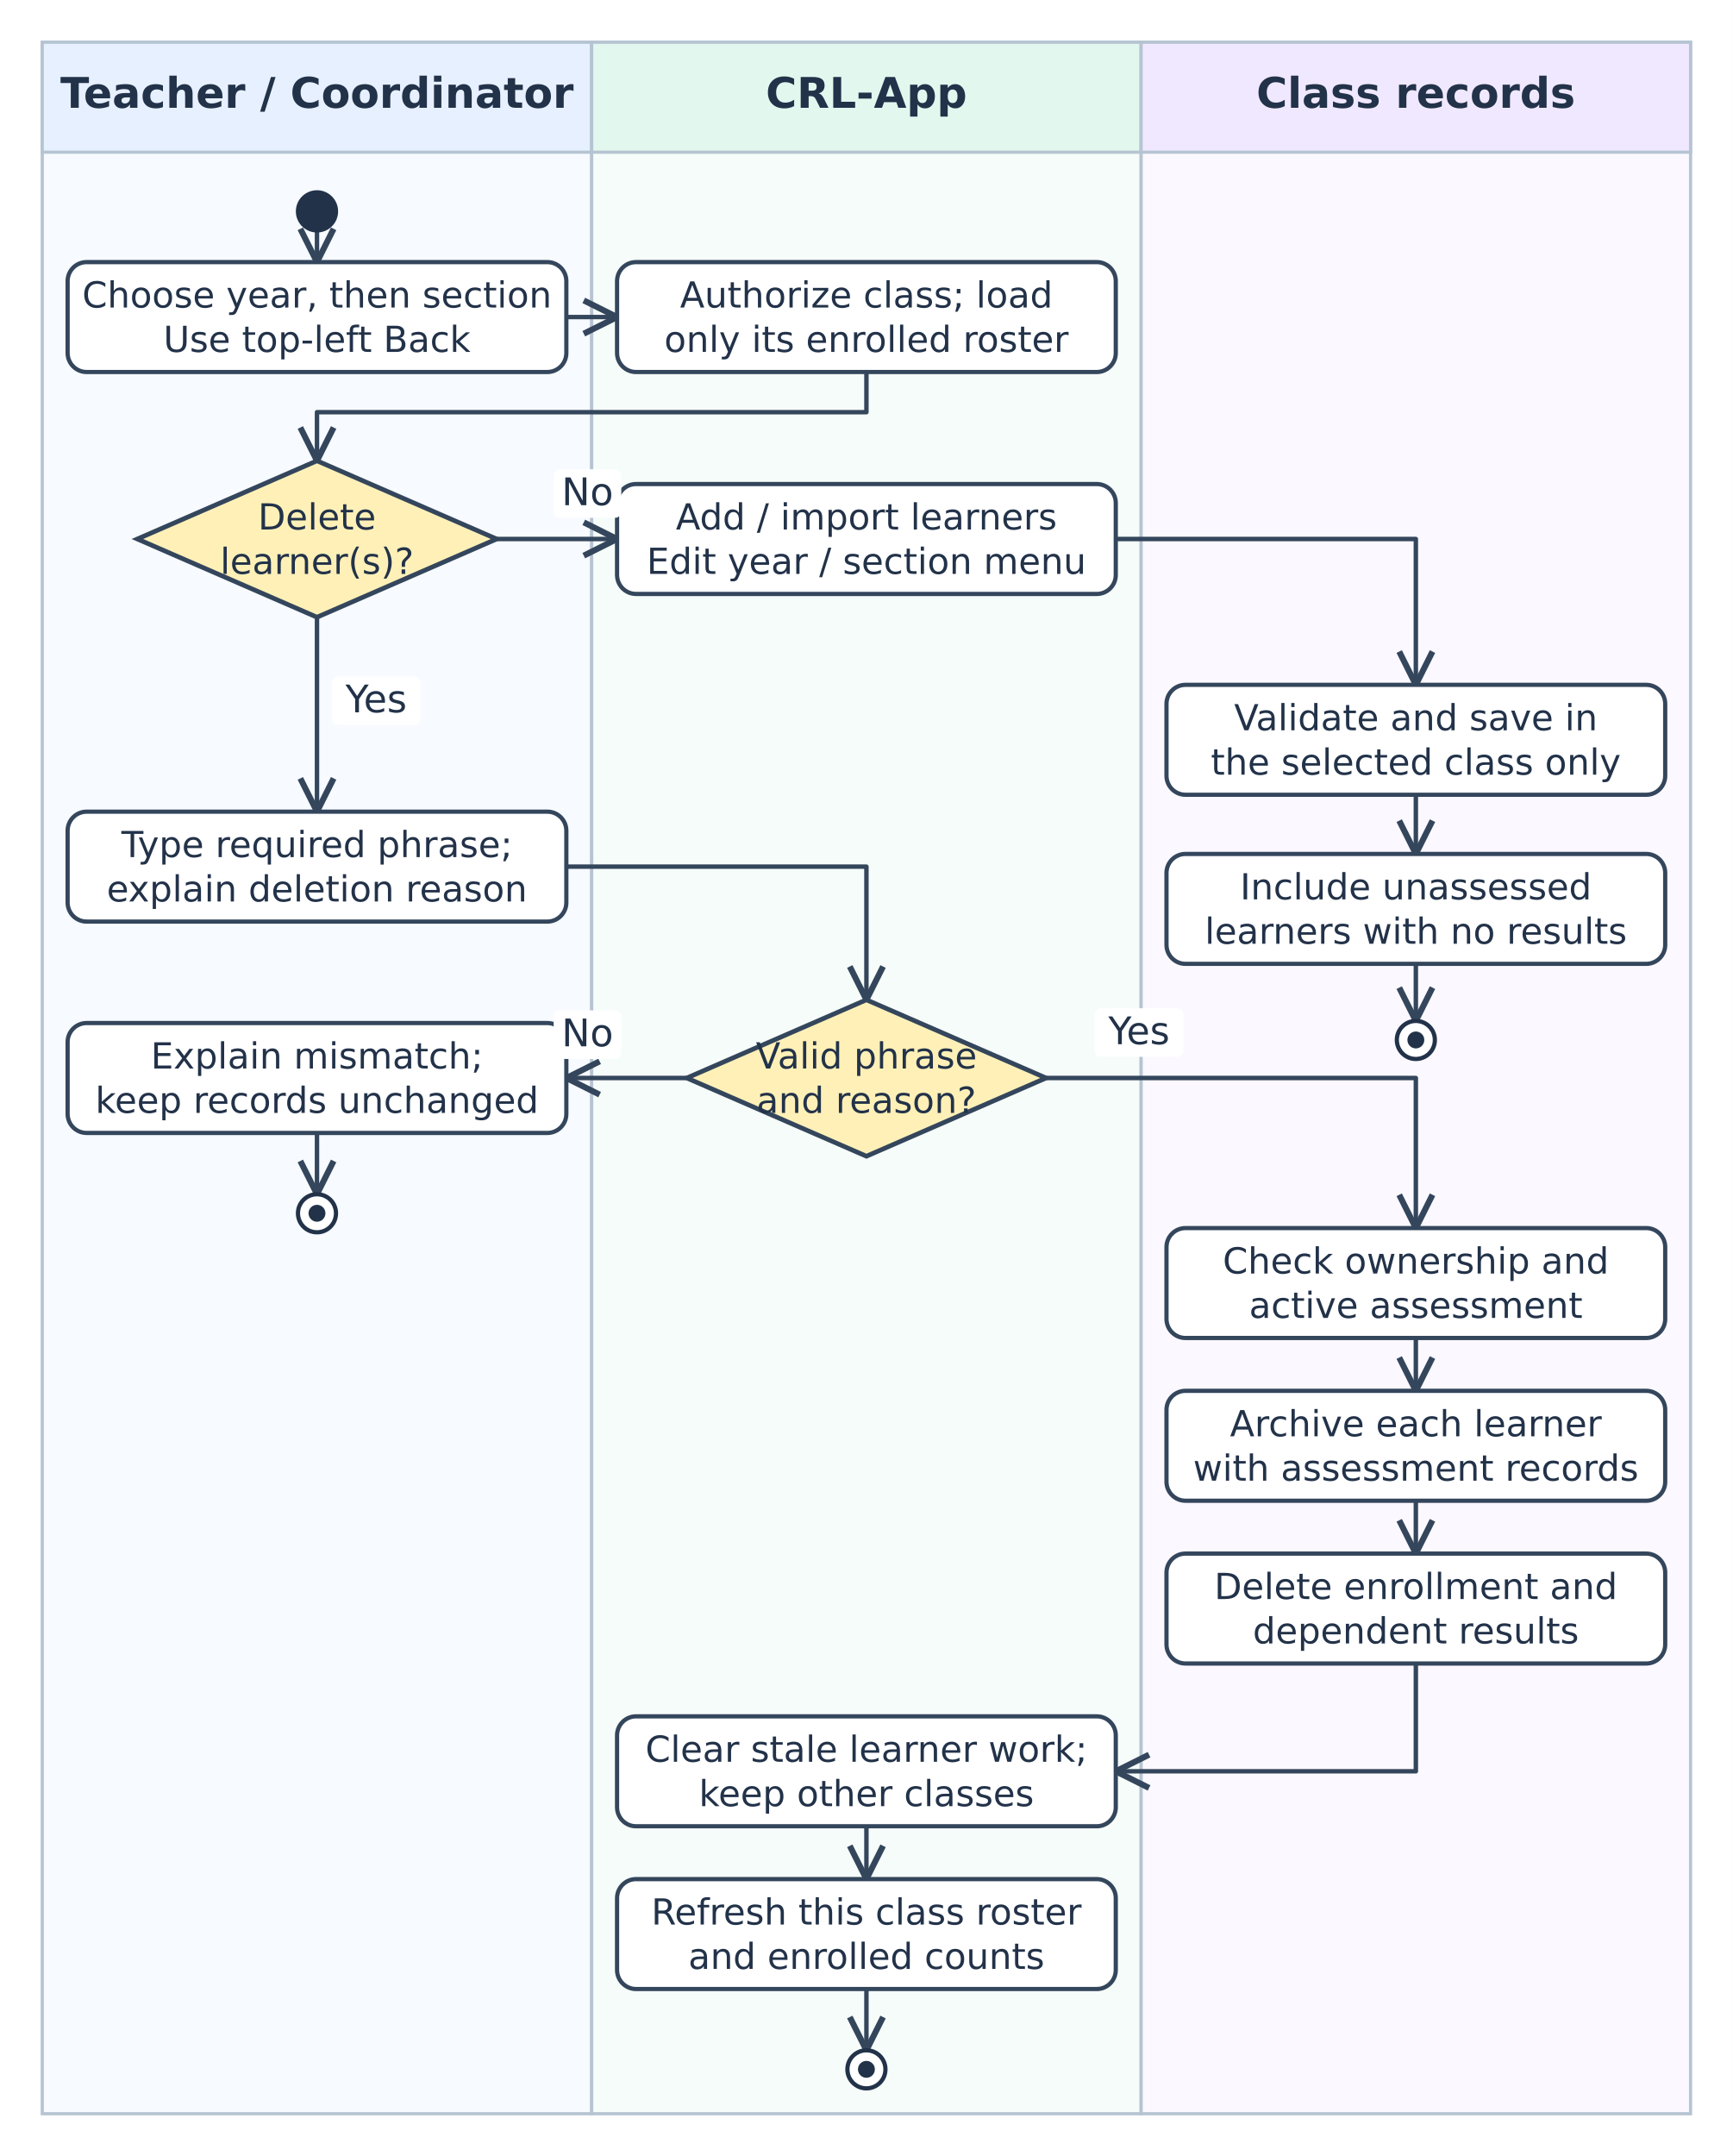
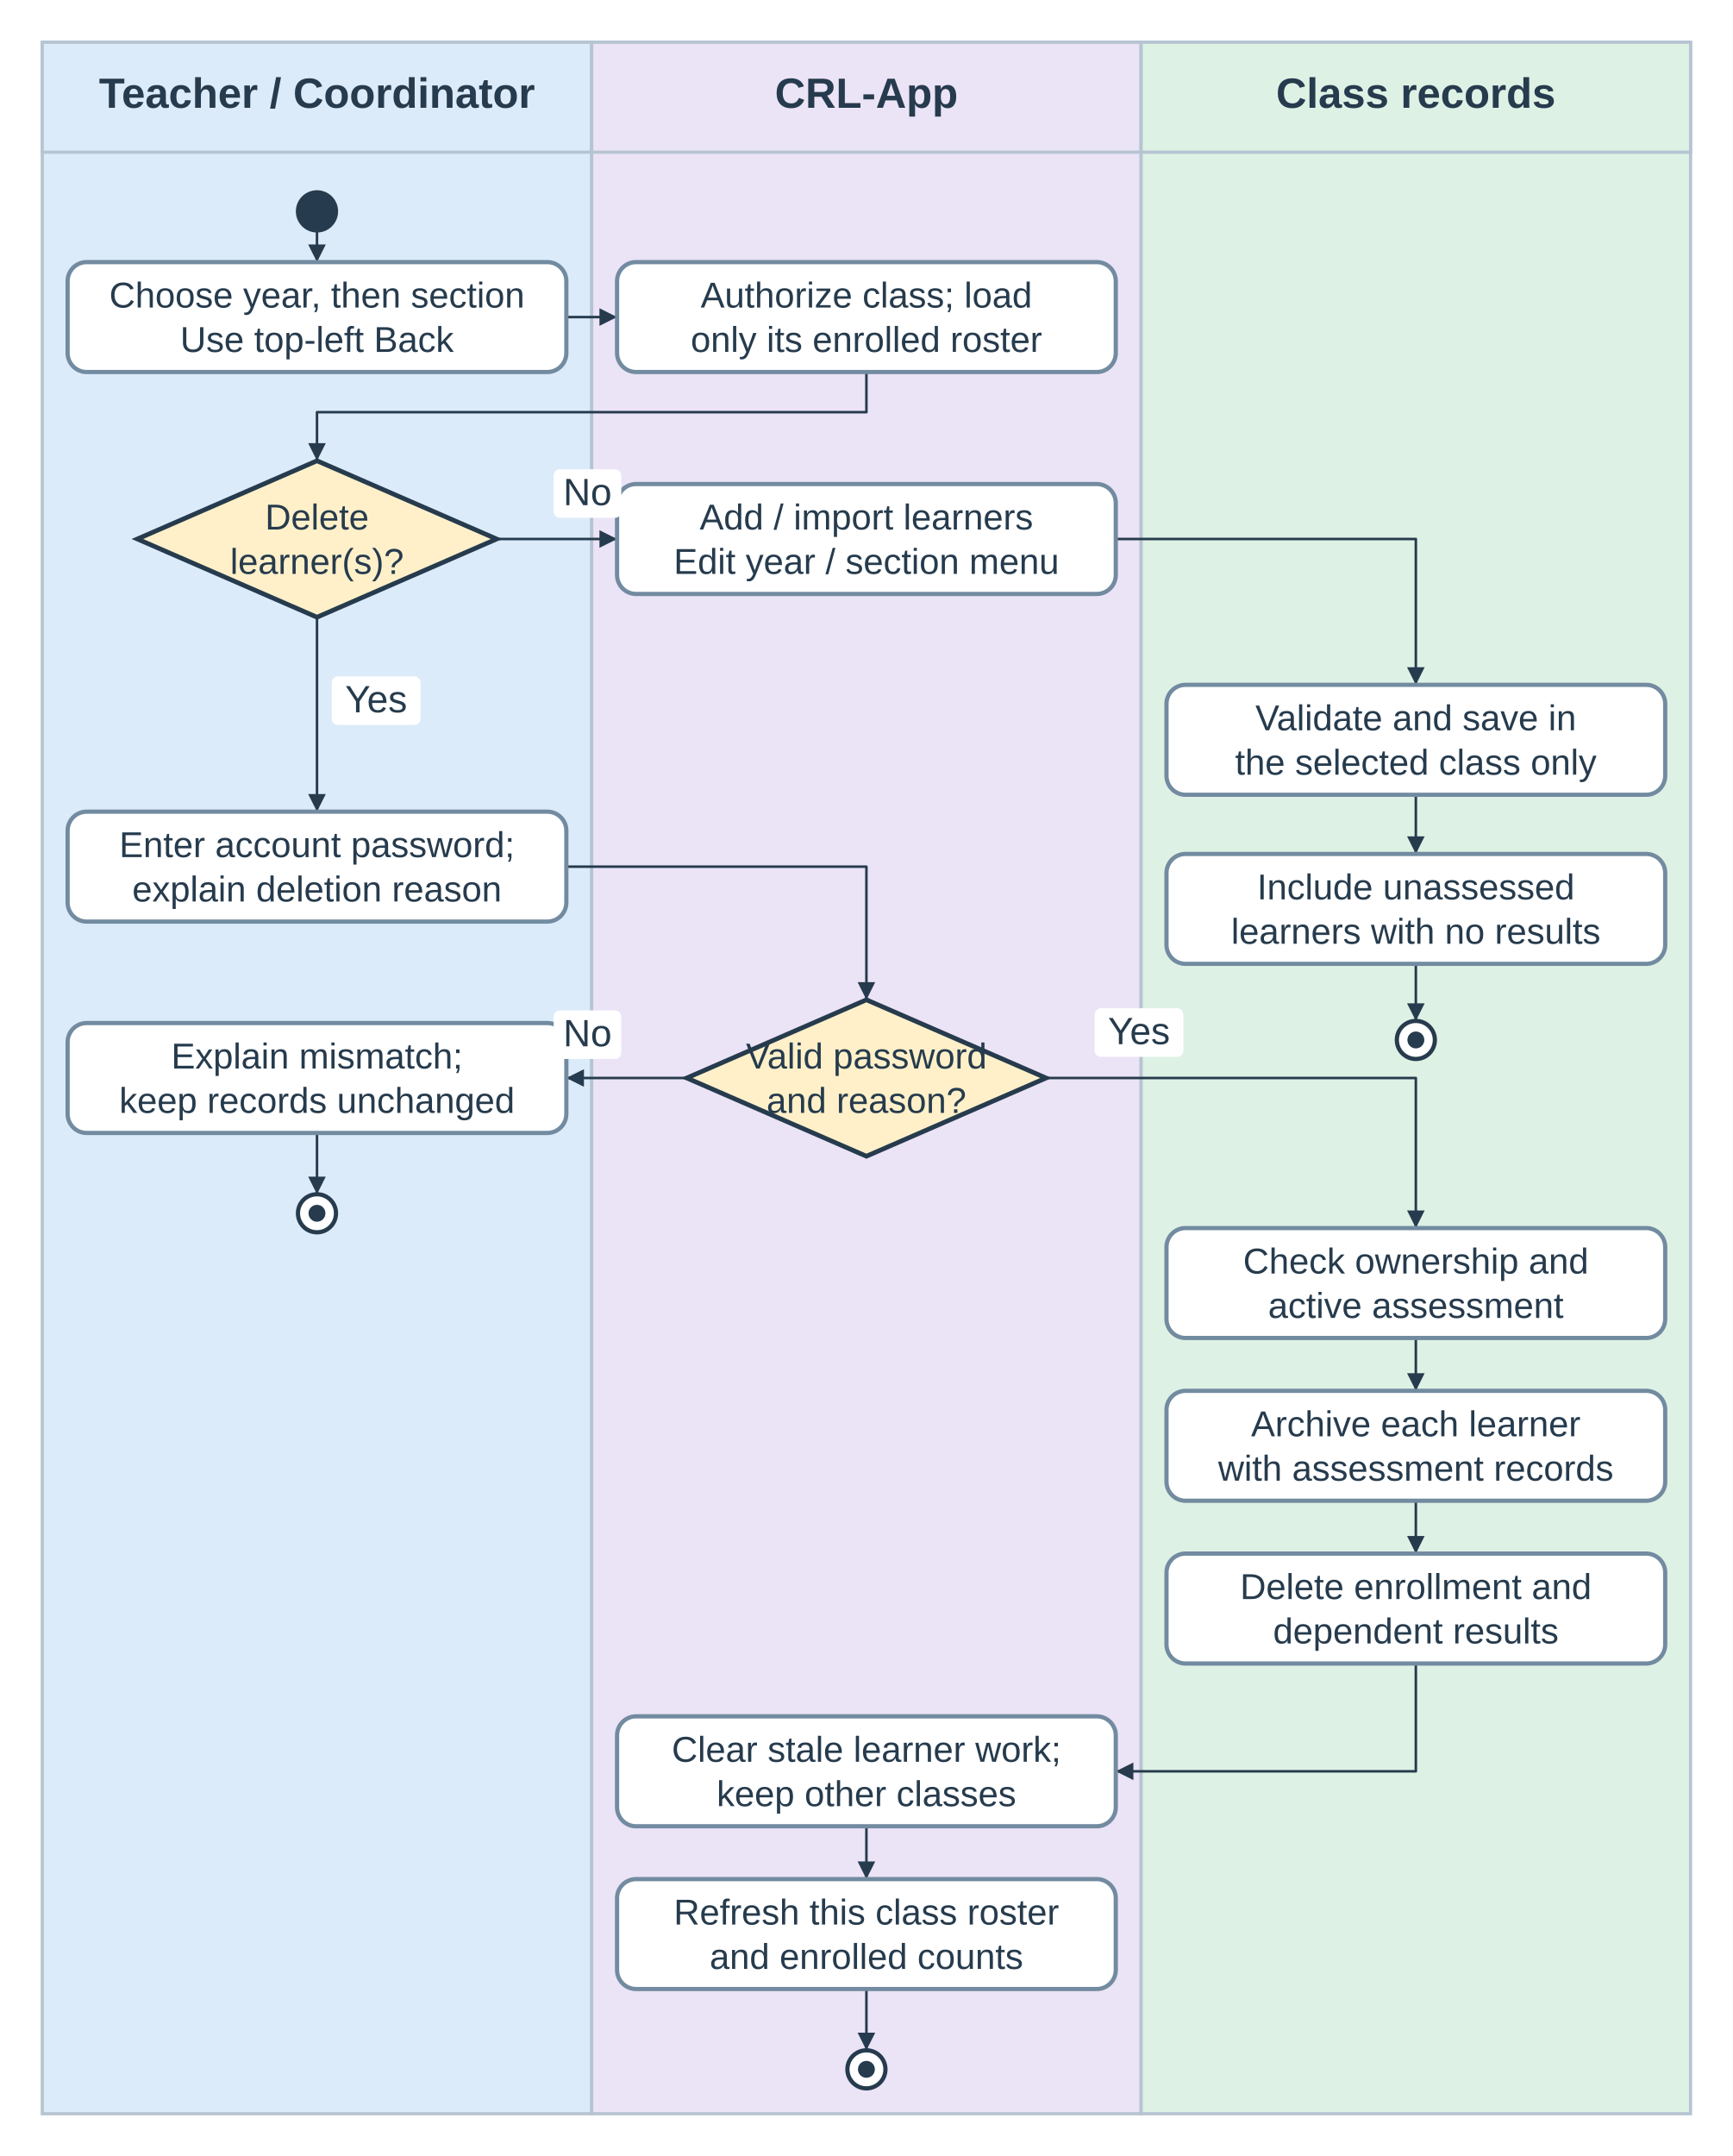
<svg xmlns="http://www.w3.org/2000/svg" width="820" height="1020" viewBox="0 0 820 1020">
  <rect width="100%" height="100%" fill="white" />
  <defs>
-     <marker id="arrow" viewBox="0 0 12 12" refX="11" refY="6" markerWidth="9" markerHeight="9" orient="auto-start-reverse">
-       <path d="M1,1 L11,6 L1,11" fill="none" stroke="#34465c" stroke-width="1.8" />
+     <marker id="arrow" viewBox="0 0 12 12" refX="11" refY="6" markerWidth="10" markerHeight="10" markerUnits="userSpaceOnUse" orient="auto-start-reverse">
+       <path d="M1,1 L11,6 L1,11 Z" fill="#263b4d" />
    </marker>
  </defs>
-   <rect x="20" y="20" width="260" height="980" rx="0" fill="#f7faff" stroke="#b6c4d2" stroke-width="1.5" />
-   <rect x="20" y="20" width="260" height="52" rx="0" fill="#e7f0ff" stroke="#b6c4d2" stroke-width="1.5" />
-   <rect x="280" y="20" width="260" height="980" rx="0" fill="#f6fcf9" stroke="#b6c4d2" stroke-width="1.5" />
-   <rect x="280" y="20" width="260" height="52" rx="0" fill="#e2f7ee" stroke="#b6c4d2" stroke-width="1.5" />
-   <rect x="540" y="20" width="260" height="980" rx="0" fill="#fbf8ff" stroke="#b6c4d2" stroke-width="1.5" />
-   <rect x="540" y="20" width="260" height="52" rx="0" fill="#f0e8ff" stroke="#b6c4d2" stroke-width="1.5" />
-   <polyline points="150.0,109.0 150.0,124.0" fill="none" stroke="#34465c" stroke-width="2.1" stroke-linejoin="round" marker-end="url(#arrow)" />
-   <polyline points="268.0,150.0 292.0,150.0" fill="none" stroke="#34465c" stroke-width="2.1" stroke-linejoin="round" marker-end="url(#arrow)" />
-   <polyline points="410.0,176.0 410,195 150,195 150.0,218.0" fill="none" stroke="#34465c" stroke-width="2.1" stroke-linejoin="round" marker-end="url(#arrow)" />
-   <polyline points="235.0,255.0 292.0,255.0" fill="none" stroke="#34465c" stroke-width="2.1" stroke-linejoin="round" marker-end="url(#arrow)" />
-   <polyline points="528.0,255.0 670,255 670.0,324.0" fill="none" stroke="#34465c" stroke-width="2.1" stroke-linejoin="round" marker-end="url(#arrow)" />
-   <polyline points="670.0,376.0 670.0,404.0" fill="none" stroke="#34465c" stroke-width="2.1" stroke-linejoin="round" marker-end="url(#arrow)" />
-   <polyline points="670.0,456.0 670.0,483.0" fill="none" stroke="#34465c" stroke-width="2.1" stroke-linejoin="round" marker-end="url(#arrow)" />
-   <polyline points="150.0,292.0 150.0,384.0" fill="none" stroke="#34465c" stroke-width="2.1" stroke-linejoin="round" marker-end="url(#arrow)" />
-   <polyline points="268.0,410.0 410,410 410.0,473.0" fill="none" stroke="#34465c" stroke-width="2.1" stroke-linejoin="round" marker-end="url(#arrow)" />
-   <polyline points="325.0,510.0 268.0,510.0" fill="none" stroke="#34465c" stroke-width="2.1" stroke-linejoin="round" marker-end="url(#arrow)" />
-   <polyline points="150.0,536.0 150.0,565.0" fill="none" stroke="#34465c" stroke-width="2.1" stroke-linejoin="round" marker-end="url(#arrow)" />
-   <polyline points="495.0,510.0 670,510 670.0,581.0" fill="none" stroke="#34465c" stroke-width="2.1" stroke-linejoin="round" marker-end="url(#arrow)" />
-   <polyline points="670.0,633.0 670.0,658.0" fill="none" stroke="#34465c" stroke-width="2.1" stroke-linejoin="round" marker-end="url(#arrow)" />
-   <polyline points="670.0,710.0 670.0,735.0" fill="none" stroke="#34465c" stroke-width="2.1" stroke-linejoin="round" marker-end="url(#arrow)" />
-   <polyline points="670.0,787.0 670,838 528.0,838.0" fill="none" stroke="#34465c" stroke-width="2.1" stroke-linejoin="round" marker-end="url(#arrow)" />
-   <polyline points="410.0,864.0 410.0,889.0" fill="none" stroke="#34465c" stroke-width="2.1" stroke-linejoin="round" marker-end="url(#arrow)" />
-   <polyline points="410.0,941.0 410.0,970.0" fill="none" stroke="#34465c" stroke-width="2.1" stroke-linejoin="round" marker-end="url(#arrow)" />
-   <text x="150" y="51.0" text-anchor="middle" font-family="DejaVu Sans,Arial,sans-serif" font-size="20" fill="#223249" font-weight="bold">Teacher / Coordinator</text>
-   <text x="410" y="51.0" text-anchor="middle" font-family="DejaVu Sans,Arial,sans-serif" font-size="20" fill="#223249" font-weight="bold">CRL-App</text>
-   <text x="670" y="51.0" text-anchor="middle" font-family="DejaVu Sans,Arial,sans-serif" font-size="20" fill="#223249" font-weight="bold">Class records</text>
-   <circle cx="150" cy="100" r="9.0" fill="#223249" stroke="#223249" stroke-width="2" />
-   <rect x="32.0" y="124.0" width="236" height="52" rx="9" fill="white" stroke="#34465c" stroke-width="2" />
-   <text x="150" y="145.5" text-anchor="middle" font-family="DejaVu Sans,Arial,sans-serif" font-size="17" fill="#223249">Choose year, then section</text>
-   <text x="150" y="166.5" text-anchor="middle" font-family="DejaVu Sans,Arial,sans-serif" font-size="17" fill="#223249">Use top-left Back</text>
-   <rect x="292.0" y="124.0" width="236" height="52" rx="9" fill="white" stroke="#34465c" stroke-width="2" />
-   <text x="410" y="145.5" text-anchor="middle" font-family="DejaVu Sans,Arial,sans-serif" font-size="17" fill="#223249">Authorize class; load</text>
-   <text x="410" y="166.5" text-anchor="middle" font-family="DejaVu Sans,Arial,sans-serif" font-size="17" fill="#223249">only its enrolled roster</text>
-   <polygon points="150,218.0 235.0,255 150,292.0 65.0,255" fill="#fff0b8" stroke="#34465c" stroke-width="2.2" />
-   <text x="150" y="250.5" text-anchor="middle" font-family="DejaVu Sans,Arial,sans-serif" font-size="17" fill="#223249">Delete</text>
-   <text x="150" y="271.5" text-anchor="middle" font-family="DejaVu Sans,Arial,sans-serif" font-size="17" fill="#223249">learner(s)?</text>
-   <rect x="292.0" y="229.0" width="236" height="52" rx="9" fill="white" stroke="#34465c" stroke-width="2" />
-   <text x="410" y="250.5" text-anchor="middle" font-family="DejaVu Sans,Arial,sans-serif" font-size="17" fill="#223249">Add / import learners</text>
-   <text x="410" y="271.5" text-anchor="middle" font-family="DejaVu Sans,Arial,sans-serif" font-size="17" fill="#223249">Edit year / section menu</text>
-   <rect x="552.0" y="324.0" width="236" height="52" rx="9" fill="white" stroke="#34465c" stroke-width="2" />
-   <text x="670" y="345.5" text-anchor="middle" font-family="DejaVu Sans,Arial,sans-serif" font-size="17" fill="#223249">Validate and save in</text>
-   <text x="670" y="366.5" text-anchor="middle" font-family="DejaVu Sans,Arial,sans-serif" font-size="17" fill="#223249">the selected class only</text>
-   <rect x="552.0" y="404.0" width="236" height="52" rx="9" fill="white" stroke="#34465c" stroke-width="2" />
-   <text x="670" y="425.5" text-anchor="middle" font-family="DejaVu Sans,Arial,sans-serif" font-size="17" fill="#223249">Include unassessed</text>
-   <text x="670" y="446.5" text-anchor="middle" font-family="DejaVu Sans,Arial,sans-serif" font-size="17" fill="#223249">learners with no results</text>
-   <circle cx="670" cy="492" r="9.0" fill="white" stroke="#223249" stroke-width="2" />
-   <circle cx="670" cy="492" r="4.0" fill="#223249" />
-   <rect x="32.0" y="384.0" width="236" height="52" rx="9" fill="white" stroke="#34465c" stroke-width="2" />
-   <text x="150" y="405.5" text-anchor="middle" font-family="DejaVu Sans,Arial,sans-serif" font-size="17" fill="#223249">Type required phrase;</text>
-   <text x="150" y="426.5" text-anchor="middle" font-family="DejaVu Sans,Arial,sans-serif" font-size="17" fill="#223249">explain deletion reason</text>
-   <polygon points="410,473.0 495.0,510 410,547.0 325.0,510" fill="#fff0b8" stroke="#34465c" stroke-width="2.2" />
-   <text x="410" y="505.5" text-anchor="middle" font-family="DejaVu Sans,Arial,sans-serif" font-size="17" fill="#223249">Valid phrase</text>
-   <text x="410" y="526.5" text-anchor="middle" font-family="DejaVu Sans,Arial,sans-serif" font-size="17" fill="#223249">and reason?</text>
-   <rect x="32.0" y="484.0" width="236" height="52" rx="9" fill="white" stroke="#34465c" stroke-width="2" />
-   <text x="150" y="505.5" text-anchor="middle" font-family="DejaVu Sans,Arial,sans-serif" font-size="17" fill="#223249">Explain mismatch;</text>
-   <text x="150" y="526.5" text-anchor="middle" font-family="DejaVu Sans,Arial,sans-serif" font-size="17" fill="#223249">keep records unchanged</text>
-   <circle cx="150" cy="574" r="9.0" fill="white" stroke="#223249" stroke-width="2" />
-   <circle cx="150" cy="574" r="4.0" fill="#223249" />
-   <rect x="552.0" y="581.0" width="236" height="52" rx="9" fill="white" stroke="#34465c" stroke-width="2" />
-   <text x="670" y="602.5" text-anchor="middle" font-family="DejaVu Sans,Arial,sans-serif" font-size="17" fill="#223249">Check ownership and</text>
-   <text x="670" y="623.5" text-anchor="middle" font-family="DejaVu Sans,Arial,sans-serif" font-size="17" fill="#223249">active assessment</text>
-   <rect x="552.0" y="658.0" width="236" height="52" rx="9" fill="white" stroke="#34465c" stroke-width="2" />
-   <text x="670" y="679.5" text-anchor="middle" font-family="DejaVu Sans,Arial,sans-serif" font-size="17" fill="#223249">Archive each learner</text>
-   <text x="670" y="700.5" text-anchor="middle" font-family="DejaVu Sans,Arial,sans-serif" font-size="17" fill="#223249">with assessment records</text>
-   <rect x="552.0" y="735.0" width="236" height="52" rx="9" fill="white" stroke="#34465c" stroke-width="2" />
-   <text x="670" y="756.5" text-anchor="middle" font-family="DejaVu Sans,Arial,sans-serif" font-size="17" fill="#223249">Delete enrollment and</text>
-   <text x="670" y="777.5" text-anchor="middle" font-family="DejaVu Sans,Arial,sans-serif" font-size="17" fill="#223249">dependent results</text>
-   <rect x="292.0" y="812.0" width="236" height="52" rx="9" fill="white" stroke="#34465c" stroke-width="2" />
-   <text x="410" y="833.5" text-anchor="middle" font-family="DejaVu Sans,Arial,sans-serif" font-size="17" fill="#223249">Clear stale learner work;</text>
-   <text x="410" y="854.5" text-anchor="middle" font-family="DejaVu Sans,Arial,sans-serif" font-size="17" fill="#223249">keep other classes</text>
-   <rect x="292.0" y="889.0" width="236" height="52" rx="9" fill="white" stroke="#34465c" stroke-width="2" />
-   <text x="410" y="910.5" text-anchor="middle" font-family="DejaVu Sans,Arial,sans-serif" font-size="17" fill="#223249">Refresh this class roster</text>
-   <text x="410" y="931.5" text-anchor="middle" font-family="DejaVu Sans,Arial,sans-serif" font-size="17" fill="#223249">and enrolled counts</text>
-   <circle cx="410" cy="979" r="9.0" fill="white" stroke="#223249" stroke-width="2" />
-   <circle cx="410" cy="979" r="4.0" fill="#223249" />
+   <rect x="20" y="20" width="260" height="980" rx="0" fill="#dcebfa" stroke="#b6c4d2" stroke-width="1.5" />
+   <rect x="20" y="20" width="260" height="52" rx="0" fill="#dcebfa" stroke="#b6c4d2" stroke-width="1.5" />
+   <rect x="280" y="20" width="260" height="980" rx="0" fill="#ebe3f6" stroke="#b6c4d2" stroke-width="1.5" />
+   <rect x="280" y="20" width="260" height="52" rx="0" fill="#ebe3f6" stroke="#b6c4d2" stroke-width="1.5" />
+   <rect x="540" y="20" width="260" height="980" rx="0" fill="#def1e5" stroke="#b6c4d2" stroke-width="1.5" />
+   <rect x="540" y="20" width="260" height="52" rx="0" fill="#def1e5" stroke="#b6c4d2" stroke-width="1.5" />
+   <polyline points="150.0,109.0 150.0,124.0" fill="none" stroke="#263b4d" stroke-width="1.2" stroke-linejoin="round" marker-end="url(#arrow)" />
+   <polyline points="268.0,150.0 292.0,150.0" fill="none" stroke="#263b4d" stroke-width="1.2" stroke-linejoin="round" marker-end="url(#arrow)" />
+   <polyline points="410.0,176.0 410,195 150,195 150.0,218.0" fill="none" stroke="#263b4d" stroke-width="1.2" stroke-linejoin="round" marker-end="url(#arrow)" />
+   <polyline points="235.0,255.0 292.0,255.0" fill="none" stroke="#263b4d" stroke-width="1.2" stroke-linejoin="round" marker-end="url(#arrow)" />
+   <polyline points="528.0,255.0 670,255 670.0,324.0" fill="none" stroke="#263b4d" stroke-width="1.2" stroke-linejoin="round" marker-end="url(#arrow)" />
+   <polyline points="670.0,376.0 670.0,404.0" fill="none" stroke="#263b4d" stroke-width="1.2" stroke-linejoin="round" marker-end="url(#arrow)" />
+   <polyline points="670.0,456.0 670.0,483.0" fill="none" stroke="#263b4d" stroke-width="1.2" stroke-linejoin="round" marker-end="url(#arrow)" />
+   <polyline points="150.0,292.0 150.0,384.0" fill="none" stroke="#263b4d" stroke-width="1.2" stroke-linejoin="round" marker-end="url(#arrow)" />
+   <polyline points="268.0,410.0 410,410 410.0,473.0" fill="none" stroke="#263b4d" stroke-width="1.2" stroke-linejoin="round" marker-end="url(#arrow)" />
+   <polyline points="325.0,510.0 268.0,510.0" fill="none" stroke="#263b4d" stroke-width="1.2" stroke-linejoin="round" marker-end="url(#arrow)" />
+   <polyline points="150.0,536.0 150.0,565.0" fill="none" stroke="#263b4d" stroke-width="1.2" stroke-linejoin="round" marker-end="url(#arrow)" />
+   <polyline points="495.0,510.0 670,510 670.0,581.0" fill="none" stroke="#263b4d" stroke-width="1.2" stroke-linejoin="round" marker-end="url(#arrow)" />
+   <polyline points="670.0,633.0 670.0,658.0" fill="none" stroke="#263b4d" stroke-width="1.2" stroke-linejoin="round" marker-end="url(#arrow)" />
+   <polyline points="670.0,710.0 670.0,735.0" fill="none" stroke="#263b4d" stroke-width="1.2" stroke-linejoin="round" marker-end="url(#arrow)" />
+   <polyline points="670.0,787.0 670,838 528.0,838.0" fill="none" stroke="#263b4d" stroke-width="1.2" stroke-linejoin="round" marker-end="url(#arrow)" />
+   <polyline points="410.0,864.0 410.0,889.0" fill="none" stroke="#263b4d" stroke-width="1.2" stroke-linejoin="round" marker-end="url(#arrow)" />
+   <polyline points="410.0,941.0 410.0,970.0" fill="none" stroke="#263b4d" stroke-width="1.2" stroke-linejoin="round" marker-end="url(#arrow)" />
+   <text x="150" y="51.0" text-anchor="middle" font-family="Arial,sans-serif" font-size="20" fill="#263b4d" font-weight="bold">Teacher / Coordinator</text>
+   <text x="410" y="51.0" text-anchor="middle" font-family="Arial,sans-serif" font-size="20" fill="#263b4d" font-weight="bold">CRL-App</text>
+   <text x="670" y="51.0" text-anchor="middle" font-family="Arial,sans-serif" font-size="20" fill="#263b4d" font-weight="bold">Class records</text>
+   <circle cx="150" cy="100" r="9.0" fill="#263b4d" stroke="#263b4d" stroke-width="2" />
+   <rect x="32.0" y="124.0" width="236" height="52" rx="9" fill="white" stroke="#728ba0" stroke-width="2" />
+   <text x="150" y="145.5" text-anchor="middle" font-family="Arial,sans-serif" font-size="17" fill="#263b4d">Choose year, then section</text>
+   <text x="150" y="166.5" text-anchor="middle" font-family="Arial,sans-serif" font-size="17" fill="#263b4d">Use top-left Back</text>
+   <rect x="292.0" y="124.0" width="236" height="52" rx="9" fill="white" stroke="#728ba0" stroke-width="2" />
+   <text x="410" y="145.5" text-anchor="middle" font-family="Arial,sans-serif" font-size="17" fill="#263b4d">Authorize class; load</text>
+   <text x="410" y="166.5" text-anchor="middle" font-family="Arial,sans-serif" font-size="17" fill="#263b4d">only its enrolled roster</text>
+   <polygon points="150,218.0 235.0,255 150,292.0 65.0,255" fill="#fff0c9" stroke="#263b4d" stroke-width="2.2" />
+   <text x="150" y="250.5" text-anchor="middle" font-family="Arial,sans-serif" font-size="17" fill="#263b4d">Delete</text>
+   <text x="150" y="271.5" text-anchor="middle" font-family="Arial,sans-serif" font-size="17" fill="#263b4d">learner(s)?</text>
+   <rect x="292.0" y="229.0" width="236" height="52" rx="9" fill="white" stroke="#728ba0" stroke-width="2" />
+   <text x="410" y="250.5" text-anchor="middle" font-family="Arial,sans-serif" font-size="17" fill="#263b4d">Add / import learners</text>
+   <text x="410" y="271.5" text-anchor="middle" font-family="Arial,sans-serif" font-size="17" fill="#263b4d">Edit year / section menu</text>
+   <rect x="552.0" y="324.0" width="236" height="52" rx="9" fill="white" stroke="#728ba0" stroke-width="2" />
+   <text x="670" y="345.5" text-anchor="middle" font-family="Arial,sans-serif" font-size="17" fill="#263b4d">Validate and save in</text>
+   <text x="670" y="366.5" text-anchor="middle" font-family="Arial,sans-serif" font-size="17" fill="#263b4d">the selected class only</text>
+   <rect x="552.0" y="404.0" width="236" height="52" rx="9" fill="white" stroke="#728ba0" stroke-width="2" />
+   <text x="670" y="425.5" text-anchor="middle" font-family="Arial,sans-serif" font-size="17" fill="#263b4d">Include unassessed</text>
+   <text x="670" y="446.5" text-anchor="middle" font-family="Arial,sans-serif" font-size="17" fill="#263b4d">learners with no results</text>
+   <circle cx="670" cy="492" r="9.0" fill="white" stroke="#263b4d" stroke-width="2" />
+   <circle cx="670" cy="492" r="4.0" fill="#263b4d" />
+   <rect x="32.0" y="384.0" width="236" height="52" rx="9" fill="white" stroke="#728ba0" stroke-width="2" />
+   <text x="150" y="405.5" text-anchor="middle" font-family="Arial,sans-serif" font-size="17" fill="#263b4d">Enter account password;</text>
+   <text x="150" y="426.5" text-anchor="middle" font-family="Arial,sans-serif" font-size="17" fill="#263b4d">explain deletion reason</text>
+   <polygon points="410,473.0 495.0,510 410,547.0 325.0,510" fill="#fff0c9" stroke="#263b4d" stroke-width="2.2" />
+   <text x="410" y="505.5" text-anchor="middle" font-family="Arial,sans-serif" font-size="17" fill="#263b4d">Valid password</text>
+   <text x="410" y="526.5" text-anchor="middle" font-family="Arial,sans-serif" font-size="17" fill="#263b4d">and reason?</text>
+   <rect x="32.0" y="484.0" width="236" height="52" rx="9" fill="white" stroke="#728ba0" stroke-width="2" />
+   <text x="150" y="505.5" text-anchor="middle" font-family="Arial,sans-serif" font-size="17" fill="#263b4d">Explain mismatch;</text>
+   <text x="150" y="526.5" text-anchor="middle" font-family="Arial,sans-serif" font-size="17" fill="#263b4d">keep records unchanged</text>
+   <circle cx="150" cy="574" r="9.0" fill="white" stroke="#263b4d" stroke-width="2" />
+   <circle cx="150" cy="574" r="4.0" fill="#263b4d" />
+   <rect x="552.0" y="581.0" width="236" height="52" rx="9" fill="white" stroke="#728ba0" stroke-width="2" />
+   <text x="670" y="602.5" text-anchor="middle" font-family="Arial,sans-serif" font-size="17" fill="#263b4d">Check ownership and</text>
+   <text x="670" y="623.5" text-anchor="middle" font-family="Arial,sans-serif" font-size="17" fill="#263b4d">active assessment</text>
+   <rect x="552.0" y="658.0" width="236" height="52" rx="9" fill="white" stroke="#728ba0" stroke-width="2" />
+   <text x="670" y="679.5" text-anchor="middle" font-family="Arial,sans-serif" font-size="17" fill="#263b4d">Archive each learner</text>
+   <text x="670" y="700.5" text-anchor="middle" font-family="Arial,sans-serif" font-size="17" fill="#263b4d">with assessment records</text>
+   <rect x="552.0" y="735.0" width="236" height="52" rx="9" fill="white" stroke="#728ba0" stroke-width="2" />
+   <text x="670" y="756.5" text-anchor="middle" font-family="Arial,sans-serif" font-size="17" fill="#263b4d">Delete enrollment and</text>
+   <text x="670" y="777.5" text-anchor="middle" font-family="Arial,sans-serif" font-size="17" fill="#263b4d">dependent results</text>
+   <rect x="292.0" y="812.0" width="236" height="52" rx="9" fill="white" stroke="#728ba0" stroke-width="2" />
+   <text x="410" y="833.5" text-anchor="middle" font-family="Arial,sans-serif" font-size="17" fill="#263b4d">Clear stale learner work;</text>
+   <text x="410" y="854.5" text-anchor="middle" font-family="Arial,sans-serif" font-size="17" fill="#263b4d">keep other classes</text>
+   <rect x="292.0" y="889.0" width="236" height="52" rx="9" fill="white" stroke="#728ba0" stroke-width="2" />
+   <text x="410" y="910.5" text-anchor="middle" font-family="Arial,sans-serif" font-size="17" fill="#263b4d">Refresh this class roster</text>
+   <text x="410" y="931.5" text-anchor="middle" font-family="Arial,sans-serif" font-size="17" fill="#263b4d">and enrolled counts</text>
+   <circle cx="410" cy="979" r="9.0" fill="white" stroke="#263b4d" stroke-width="2" />
+   <circle cx="410" cy="979" r="4.0" fill="#263b4d" />
  <rect x="262.0" y="222" width="32" height="23" rx="3" fill="white" />
-   <text x="278" y="239" text-anchor="middle" font-family="DejaVu Sans,Arial,sans-serif" font-size="18" fill="#223249">No</text>
+   <text x="278" y="239" text-anchor="middle" font-family="Arial,sans-serif" font-size="18" fill="#263b4d">No</text>
  <rect x="157.0" y="320" width="42" height="23" rx="3" fill="white" />
-   <text x="178" y="337" text-anchor="middle" font-family="DejaVu Sans,Arial,sans-serif" font-size="18" fill="#223249">Yes</text>
+   <text x="178" y="337" text-anchor="middle" font-family="Arial,sans-serif" font-size="18" fill="#263b4d">Yes</text>
  <rect x="262.0" y="478" width="32" height="23" rx="3" fill="white" />
-   <text x="278" y="495" text-anchor="middle" font-family="DejaVu Sans,Arial,sans-serif" font-size="18" fill="#223249">No</text>
+   <text x="278" y="495" text-anchor="middle" font-family="Arial,sans-serif" font-size="18" fill="#263b4d">No</text>
  <rect x="518.0" y="477" width="42" height="23" rx="3" fill="white" />
-   <text x="539" y="494" text-anchor="middle" font-family="DejaVu Sans,Arial,sans-serif" font-size="18" fill="#223249">Yes</text>
+   <text x="539" y="494" text-anchor="middle" font-family="Arial,sans-serif" font-size="18" fill="#263b4d">Yes</text>
</svg>
